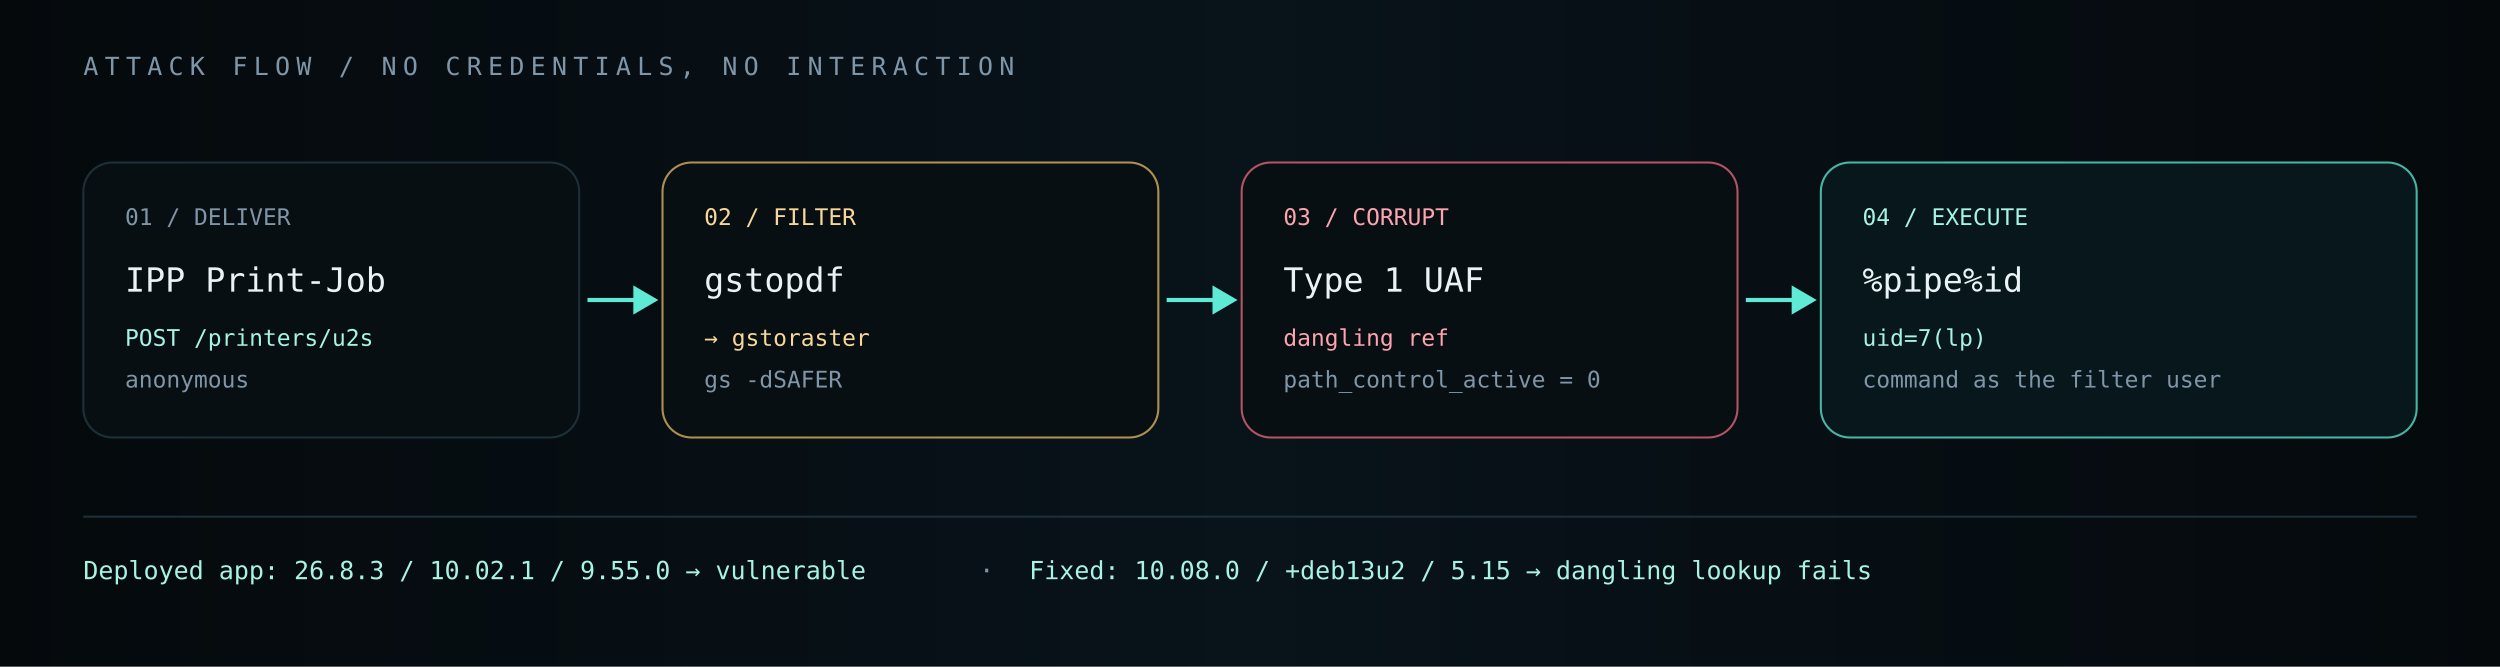
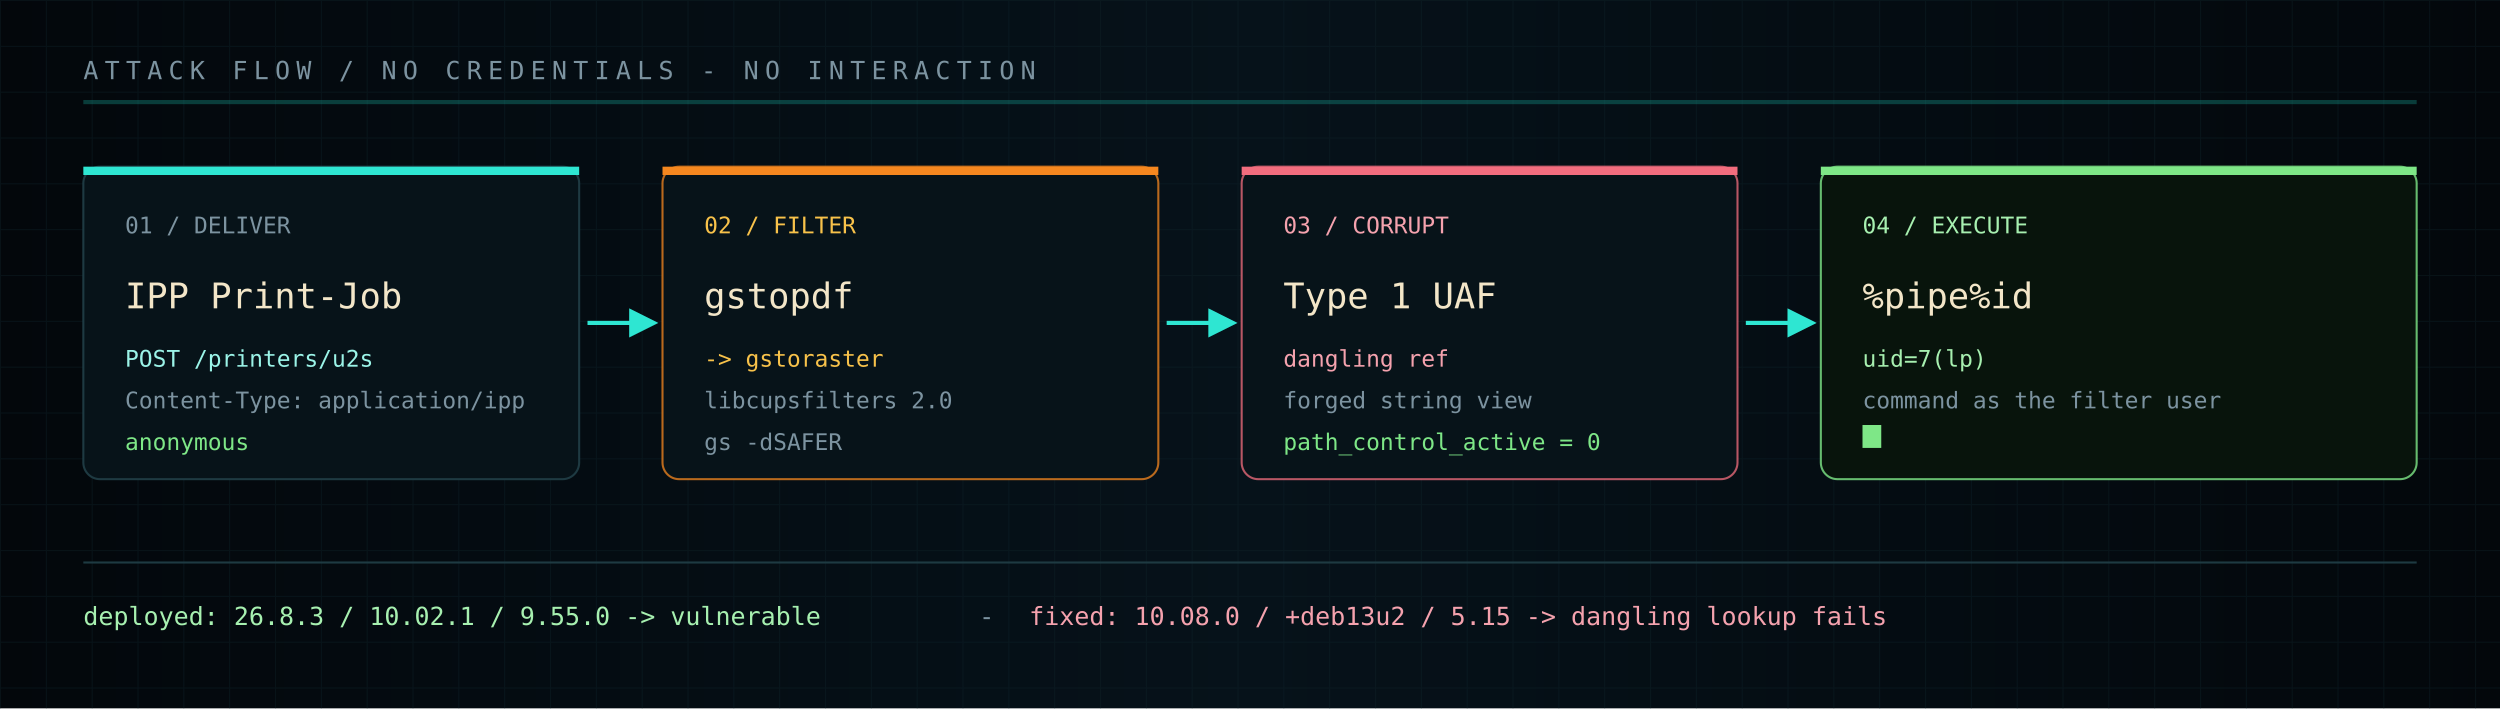
- <svg xmlns="http://www.w3.org/2000/svg" viewBox="0 0 1200 320" width="100%" role="img" aria-labelledby="title desc">
+ <svg xmlns="http://www.w3.org/2000/svg" viewBox="0 0 1200 340" width="100%" role="img" aria-labelledby="u2s-t u2s-d">
  <defs>
-     <linearGradient id="bg" x1="0" y1="0" x2="1" y2="0">
-       <stop offset="0" stop-color="#05090c" />
-       <stop offset="0.5" stop-color="#08131a" />
-       <stop offset="1" stop-color="#05090c" />
+     <linearGradient id="f-ink" x1="0" y1="0" x2="1" y2="0">
+       <stop offset="0" stop-color="#03070B" />
+       <stop offset="0.5" stop-color="#06121A" />
+       <stop offset="1" stop-color="#03070B" />
    </linearGradient>
+     <pattern id="f-grid" width="22" height="22" patternUnits="userSpaceOnUse">
+       <path d="M22 0H0V22" fill="none" stroke="#0E2229" stroke-width="1" />
+     </pattern>
  </defs>
-   <rect width="1200" height="320" fill="url(#bg)" />
-   <text x="40" y="36" font-family="ui-monospace, SFMono-Regular, Menlo, monospace" font-size="12" fill="#7f95a8" letter-spacing="3">ATTACK FLOW / NO CREDENTIALS, NO INTERACTION</text>
-   <g font-family="ui-monospace, SFMono-Regular, Menlo, monospace">
-     <g>
-       <rect x="40" y="78" width="238" height="132" rx="14" fill="#080f13" stroke="#1d2f39" />
-       <text x="60" y="108" font-size="11" fill="#7f95a8">01 / DELIVER</text>
-       <text x="60" y="140" font-size="16" fill="#e9f2f5">IPP Print-Job</text>
-       <text x="60" y="166" font-size="11" fill="#a7f3e4">POST /printers/u2s</text>
-       <text x="60" y="186" font-size="11" fill="#7f95a8">anonymous</text>
+   <rect width="1200" height="340" fill="url(#f-ink)" />
+   <rect width="1200" height="340" fill="url(#f-grid)" opacity="0.4" />
+   <text x="40" y="38" font-family="ui-monospace, SFMono-Regular, Menlo, Consolas, monospace" font-size="12" fill="#7C93A0" letter-spacing="3">ATTACK FLOW / NO CREDENTIALS - NO INTERACTION</text>
+   <rect x="40" y="48" width="1120" height="2" fill="#149E8E" opacity="0.35" />
+   <g font-family="ui-monospace, SFMono-Regular, Menlo, Consolas, monospace">
+     <g transform="translate(40,80)">
+       <rect width="238" height="150" rx="8" fill="#071319" stroke="#1E3A42" />
+       <rect x="0" y="0" width="238" height="4" fill="#2EE6D2" />
+       <text x="20" y="32" font-size="11" fill="#7C93A0">01 / DELIVER</text>
+       <text x="20" y="68" font-size="17" fill="#F3E6C8">IPP Print-Job</text>
+       <text x="20" y="96" font-size="11" fill="#9BF4E8">POST /printers/u2s</text>
+       <text x="20" y="116" font-size="11" fill="#7C93A0">Content-Type: application/ipp</text>
+       <text x="20" y="136" font-size="11" fill="#7EE787">anonymous</text>
    </g>
-     <g>
-       <rect x="318" y="78" width="238" height="132" rx="14" fill="#080f13" stroke="#f5c76a" stroke-opacity="0.7" />
-       <text x="338" y="108" font-size="11" fill="#f7d89a">02 / FILTER</text>
-       <text x="338" y="140" font-size="16" fill="#e9f2f5">gstopdf</text>
-       <text x="338" y="166" font-size="11" fill="#f7d89a">→ gstoraster</text>
-       <text x="338" y="186" font-size="11" fill="#7f95a8">gs -dSAFER</text>
+     <g transform="translate(318,80)">
+       <rect width="238" height="150" rx="8" fill="#071319" stroke="#F5871F" stroke-opacity="0.75" />
+       <rect x="0" y="0" width="238" height="4" fill="#F5871F" />
+       <text x="20" y="32" font-size="11" fill="#F8C24A">02 / FILTER</text>
+       <text x="20" y="68" font-size="17" fill="#F3E6C8">gstopdf</text>
+       <text x="20" y="96" font-size="11" fill="#F8C24A">-&gt; gstoraster</text>
+       <text x="20" y="116" font-size="11" fill="#7C93A0">libcupsfilters 2.0</text>
+       <text x="20" y="136" font-size="11" fill="#7C93A0">gs -dSAFER</text>
    </g>
-     <g>
-       <rect x="596" y="78" width="238" height="132" rx="14" fill="#080f13" stroke="#fb7185" stroke-opacity="0.7" />
-       <text x="616" y="108" font-size="11" fill="#fda4af">03 / CORRUPT</text>
-       <text x="616" y="140" font-size="16" fill="#e9f2f5">Type 1 UAF</text>
-       <text x="616" y="166" font-size="11" fill="#fda4af">dangling ref</text>
-       <text x="616" y="186" font-size="11" fill="#7f95a8">path_control_active = 0</text>
+     <g transform="translate(596,80)">
+       <rect width="238" height="150" rx="8" fill="#071319" stroke="#F26D7E" stroke-opacity="0.75" />
+       <rect x="0" y="0" width="238" height="4" fill="#F26D7E" />
+       <text x="20" y="32" font-size="11" fill="#F5A2AE">03 / CORRUPT</text>
+       <text x="20" y="68" font-size="17" fill="#F3E6C8">Type 1 UAF</text>
+       <text x="20" y="96" font-size="11" fill="#F5A2AE">dangling ref</text>
+       <text x="20" y="116" font-size="11" fill="#7C93A0">forged string view</text>
+       <text x="20" y="136" font-size="11" fill="#7EE787">path_control_active = 0</text>
    </g>
-     <g>
-       <rect x="874" y="78" width="286" height="132" rx="14" fill="#07171b" stroke="#5eead4" stroke-opacity="0.75" />
-       <text x="894" y="108" font-size="11" fill="#a7f3e4">04 / EXECUTE</text>
-       <text x="894" y="140" font-size="16" fill="#e9f2f5">%pipe%id</text>
-       <text x="894" y="166" font-size="11" fill="#a7f3e4">uid=7(lp)</text>
-       <text x="894" y="186" font-size="11" fill="#7f95a8">command as the filter user</text>
+     <g transform="translate(874,80)">
+       <rect width="286" height="150" rx="8" fill="#08140C" stroke="#7EE787" stroke-opacity="0.8" />
+       <rect x="0" y="0" width="286" height="4" fill="#7EE787" />
+       <text x="20" y="32" font-size="11" fill="#A7F0B0">04 / EXECUTE</text>
+       <text x="20" y="68" font-size="17" fill="#F3E6C8">%pipe%id</text>
+       <text x="20" y="96" font-size="11" fill="#A7F0B0">uid=7(lp)</text>
+       <text x="20" y="116" font-size="11" fill="#7C93A0">command as the filter user</text>
+       <rect x="20" y="124" width="9" height="11" fill="#7EE787" />
    </g>
  </g>
-   <g stroke="#5eead4" stroke-width="2" fill="none">
-     <path d="M 282 144 L 306 144" />
-     <path d="M 560 144 L 584 144" />
-     <path d="M 838 144 L 862 144" />
+   <g stroke="#2EE6D2" stroke-width="2" fill="none">
+     <path d="M 282 155 L 306 155" />
+     <path d="M 560 155 L 584 155" />
+     <path d="M 838 155 L 862 155" />
  </g>
-   <g fill="#5eead4">
-     <path d="M 304 137 L 316 144 L 304 151 z" />
-     <path d="M 582 137 L 594 144 L 582 151 z" />
-     <path d="M 860 137 L 872 144 L 860 151 z" />
+   <g fill="#2EE6D2">
+     <path d="M 302 148 L 316 155 L 302 162 z" />
+     <path d="M 580 148 L 594 155 L 580 162 z" />
+     <path d="M 858 148 L 872 155 L 858 162 z" />
  </g>
-   <line x1="40" y1="248" x2="1160" y2="248" stroke="#1d2f39" />
-   <text x="40" y="278" font-family="ui-monospace, SFMono-Regular, Menlo, monospace" font-size="12" fill="#a7f3e4">Deployed app: 26.8.3 / 10.02.1 / 9.55.0 → vulnerable</text>
-   <text x="470" y="278" font-family="ui-monospace, SFMono-Regular, Menlo, monospace" font-size="12" fill="#7f95a8">·</text>
-   <text x="494" y="278" font-family="ui-monospace, SFMono-Regular, Menlo, monospace" font-size="12" fill="#a7f3e4">Fixed: 10.08.0 / +deb13u2 / 5.15 → dangling lookup fails</text>
+   <line x1="40" y1="270" x2="1160" y2="270" stroke="#1E3A42" />
+   <g font-family="ui-monospace, SFMono-Regular, Menlo, Consolas, monospace" font-size="12">
+     <text x="40" y="300" fill="#A7F0B0">deployed: 26.8.3 / 10.02.1 / 9.55.0 -&gt; vulnerable</text>
+     <text x="470" y="300" fill="#7C93A0">-</text>
+     <text x="494" y="300" fill="#F5A2AE">fixed: 10.08.0 / +deb13u2 / 5.15 -&gt; dangling lookup fails</text>
+   </g>
</svg>
